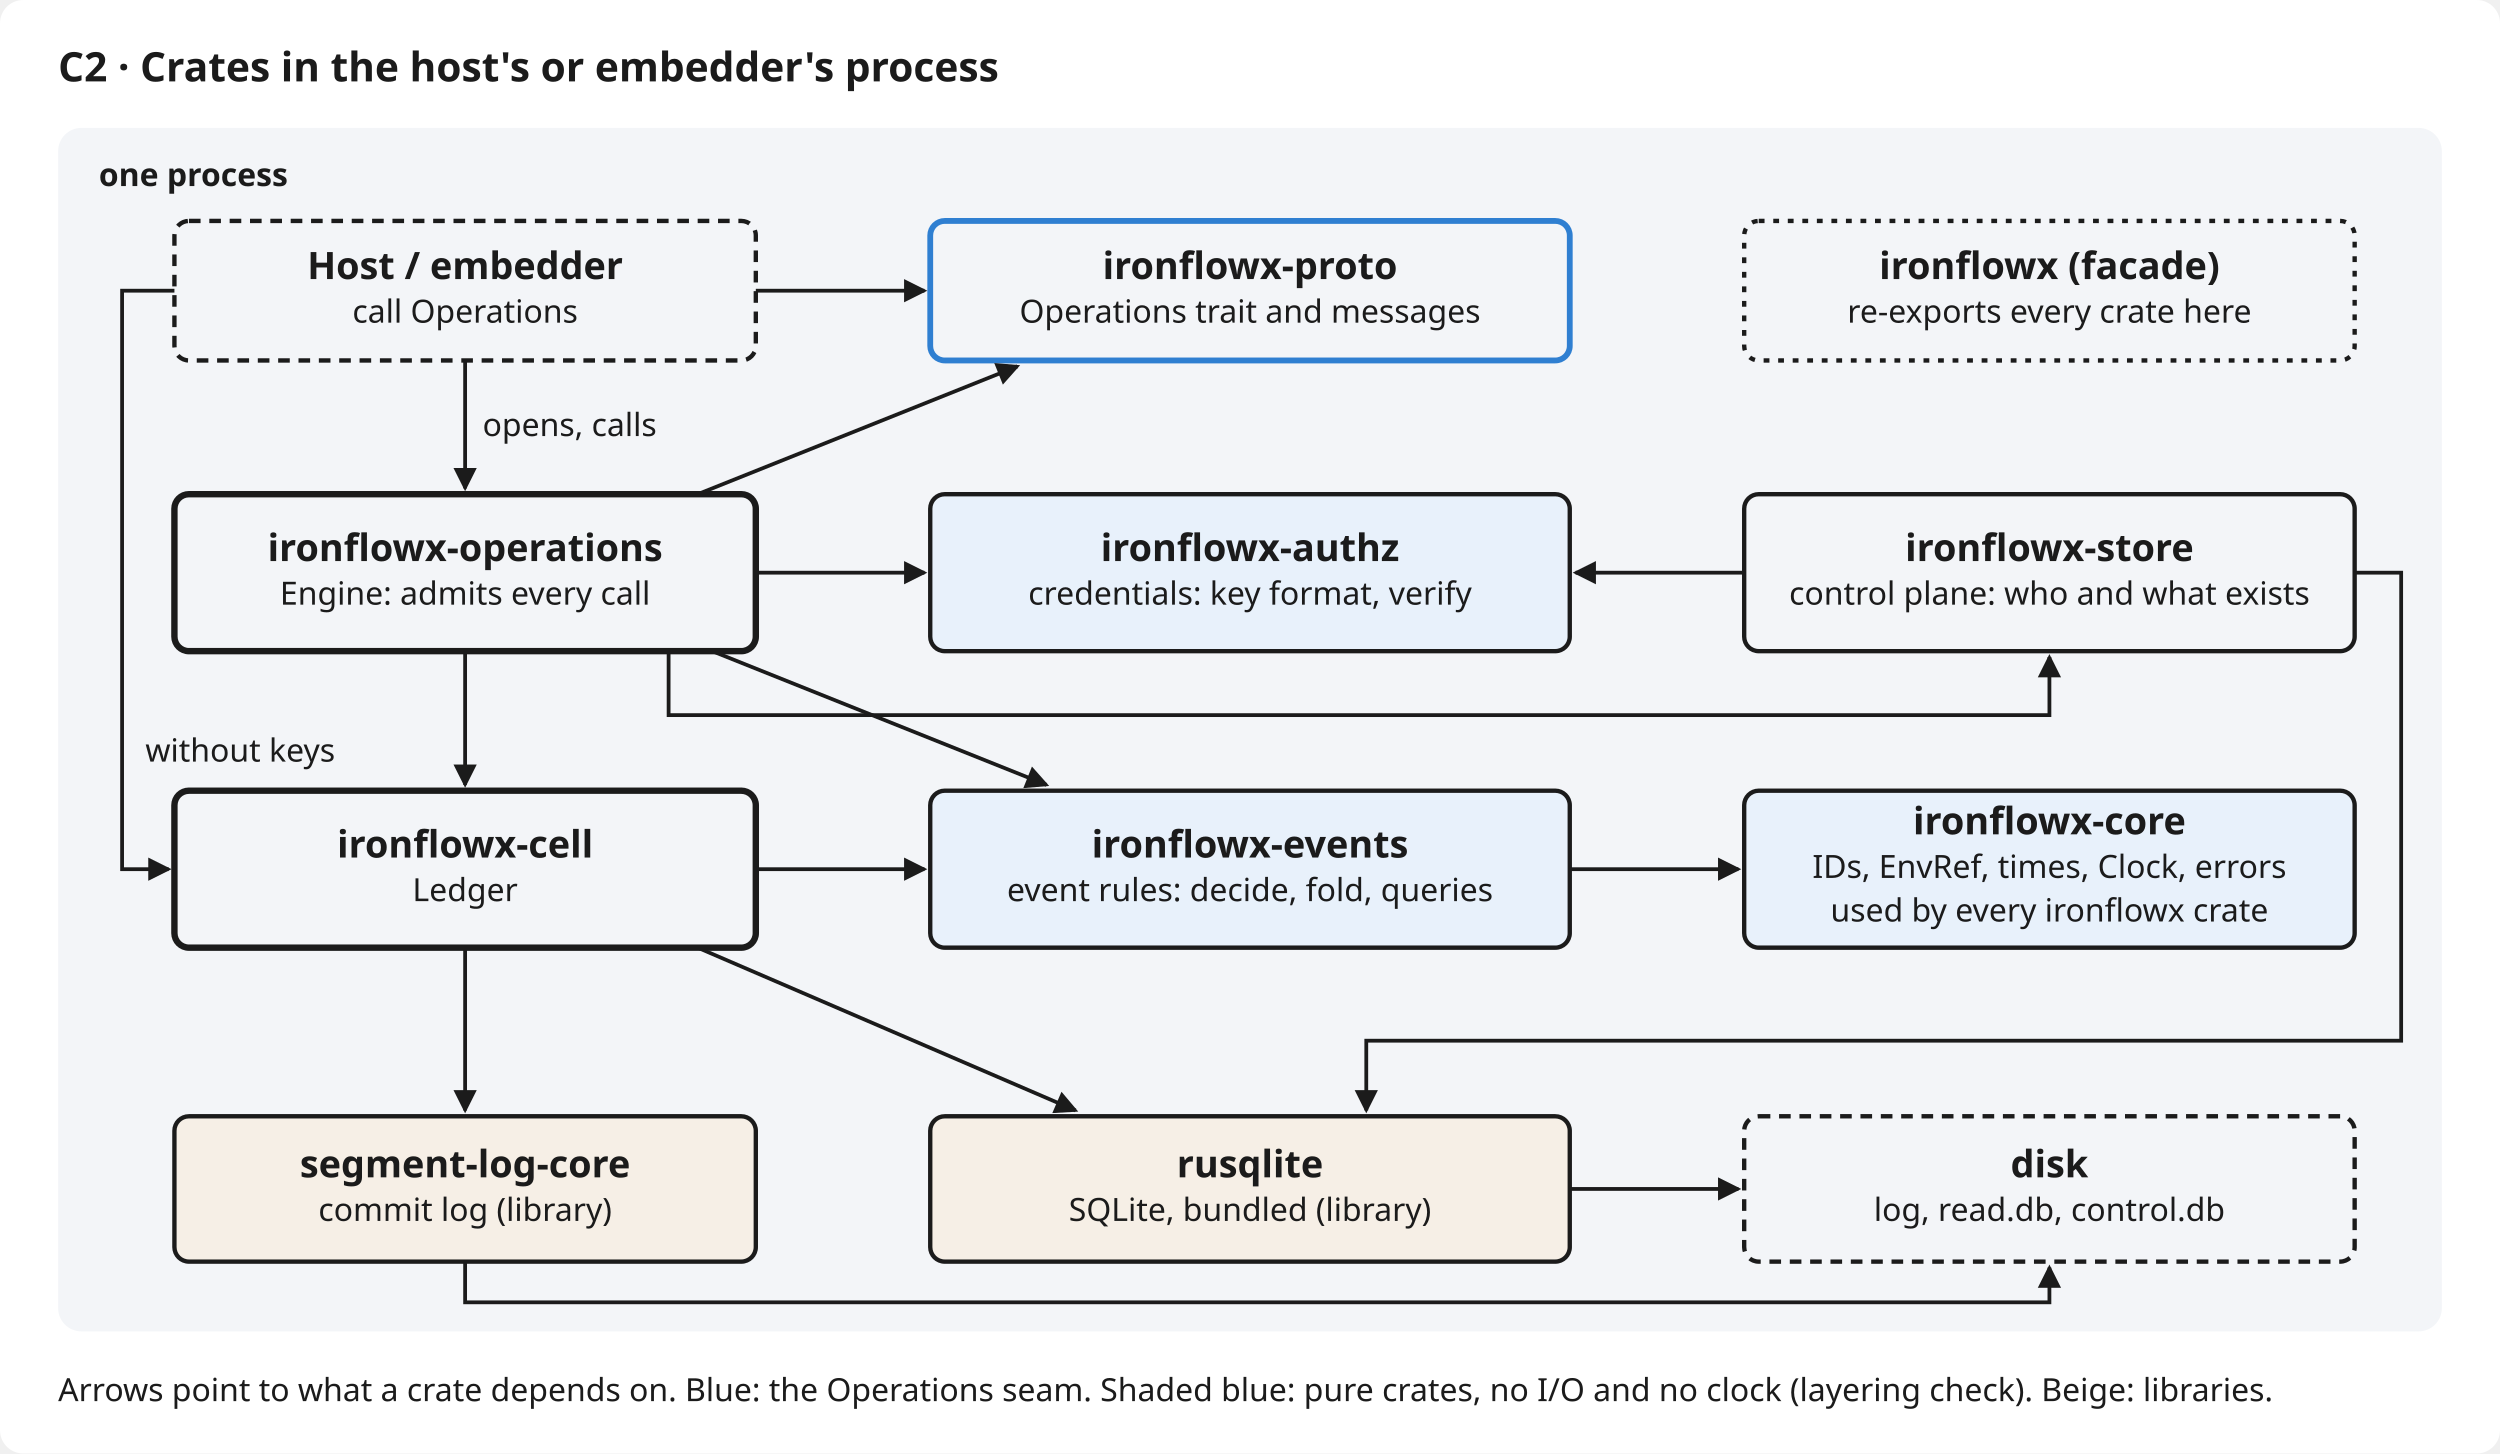
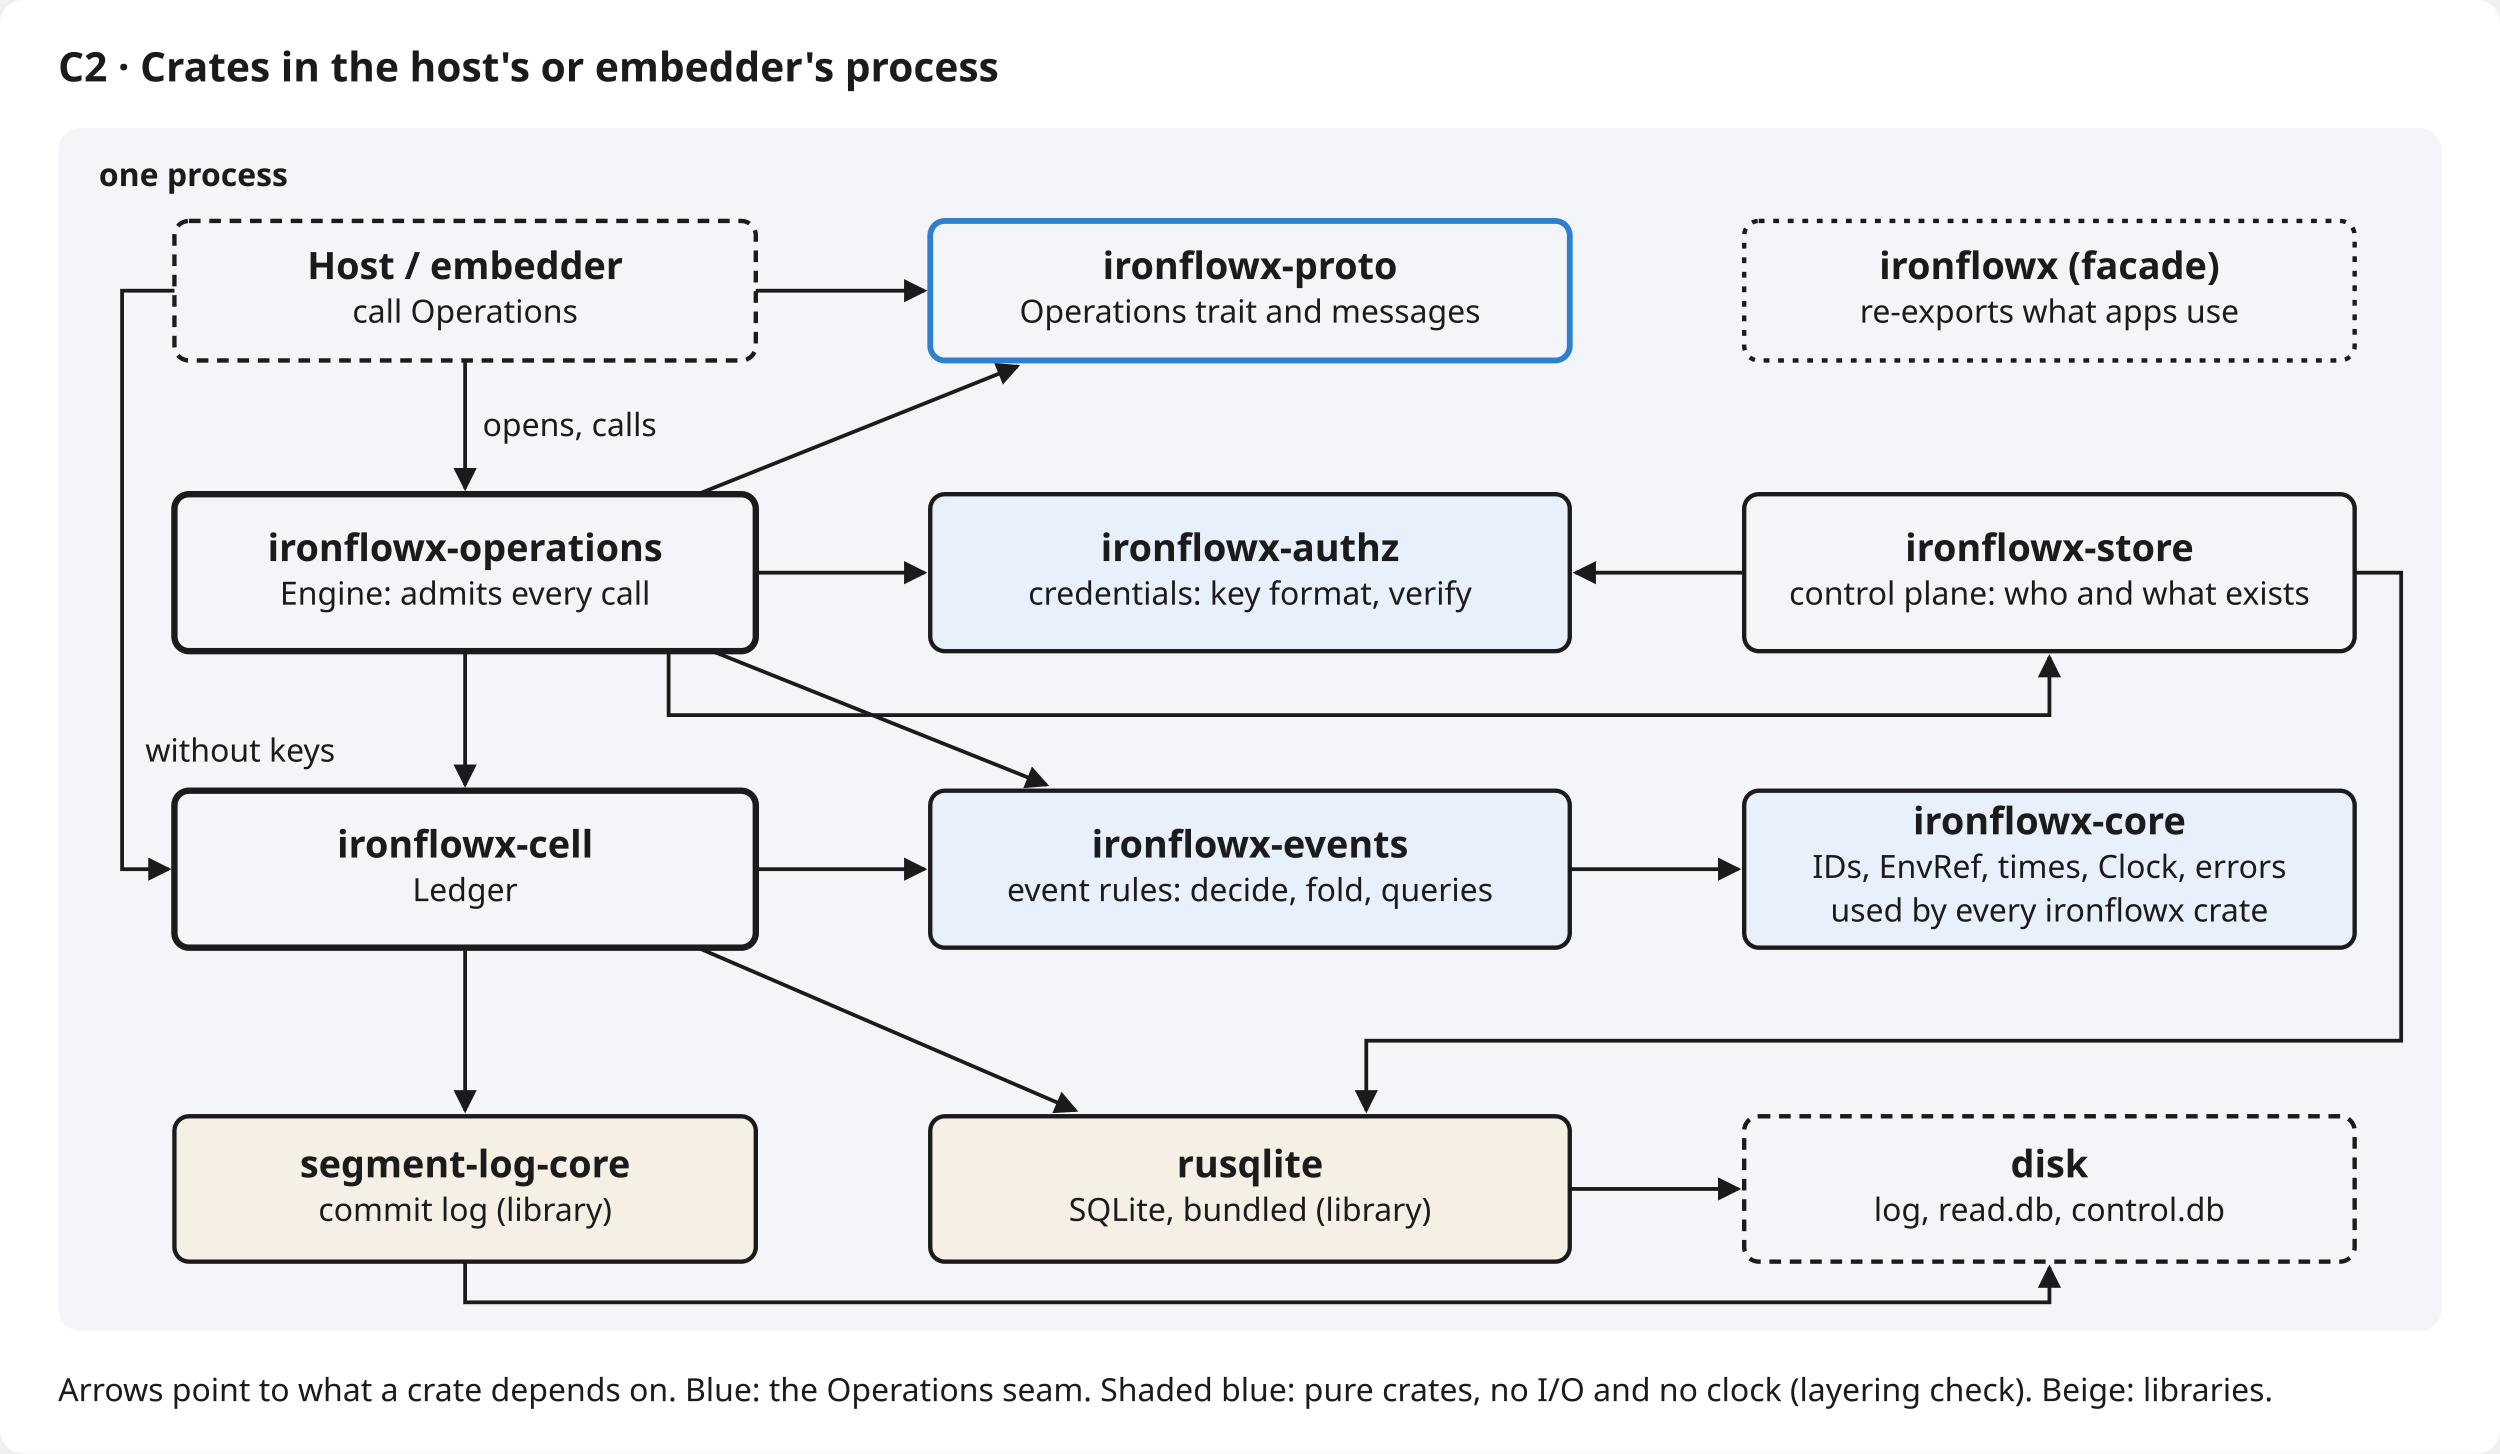
- <svg xmlns="http://www.w3.org/2000/svg" width="860" height="500" viewBox="0 0 860 500" role="img" aria-label="C2: crates inside the host's or embedder's process. The host calls Operations, the trait and messages in ironflowx-proto, on the engine in ironflowx-operations. The engine uses ironflowx-authz, the pure credentials, ironflowx-events, the pure event rules, ironflowx-store, the control plane, and ironflowx-cell, the ledger. An embedder that needs no keys calls the ledger directly. The control plane uses the credentials. The ledger uses ironflowx-events too. ironflowx-core is used by every ironflowx crate, and the ironflowx facade re-exports them all. The ledger writes through segment-log-core and rusqlite, and the control plane through rusqlite, to disk." font-family="sans-serif" fill="currentColor">
+ <svg xmlns="http://www.w3.org/2000/svg" width="860" height="500" viewBox="0 0 860 500" role="img" aria-label="C2: crates inside the host's or embedder's process. The host calls Operations, the trait and messages in ironflowx-proto, on the engine in ironflowx-operations. The engine uses ironflowx-authz, the pure credentials, ironflowx-events, the pure event rules, ironflowx-store, the control plane, and ironflowx-cell, the ledger. An embedder that needs no keys calls the ledger directly. The control plane uses the credentials. The ledger uses ironflowx-events too. ironflowx-core is used by every ironflowx crate, and the ironflowx facade re-exports core, proto, cell and operations. The ledger writes through segment-log-core and rusqlite, and the control plane through rusqlite, to disk." font-family="sans-serif" fill="currentColor">
  <style>svg{color:#1b1b1b}.bg{fill:#ffffff}.band{fill:#f3f5f8}.pure{fill:#e8f1fb}.lib{fill:#f6efe6}.sub{opacity:.75}@media (prefers-color-scheme:dark){svg{color:#e6e6e6}.bg{fill:#16181d}.band{fill:#1f232b}.pure{fill:#18283a}.lib{fill:#2b241b}}</style>
  <rect class="bg" width="860" height="500" rx="8" />
  <defs>
    <marker id="a-c2-crates" markerUnits="userSpaceOnUse" markerWidth="8" markerHeight="8" refX="7" refY="4" orient="auto">
      <path d="M0,0 L8,4 L0,8 z" fill="currentColor" />
    </marker>
  </defs>
  <text x="20" y="28" font-size="14" font-weight="600" text-anchor="start">C2 · Crates in the host's or embedder's process</text>
  <rect class="band" x="20" y="44" width="820" height="414" rx="8" />
  <text x="34" y="64" font-size="11" font-weight="600" text-anchor="start">one process</text>
  <rect x="60" y="76" width="200" height="48" rx="5" fill="none" stroke="currentColor" stroke-width="1.5" stroke-dasharray="4 3" />
  <text x="160.0" y="96.0" text-anchor="middle" font-size="13" font-weight="600">Host / embedder</text>
  <text x="160.0" y="111.0" text-anchor="middle" font-size="11">call Operations</text>
  <rect x="320" y="76" width="220" height="48" rx="5" fill="none" stroke="#2f7fd1" stroke-width="2" />
  <text x="430.0" y="96.0" text-anchor="middle" font-size="13" font-weight="600">ironflowx-proto</text>
  <text x="430.0" y="111.0" text-anchor="middle" font-size="11">Operations trait and messages</text>
  <rect x="600" y="76" width="210" height="48" rx="5" fill="none" stroke="currentColor" stroke-width="1.5" stroke-dasharray="2 3" />
  <text x="705.0" y="96.0" text-anchor="middle" font-size="13" font-weight="600">ironflowx (facade)</text>
-   <text x="705.0" y="111.0" text-anchor="middle" font-size="11">re-exports every crate here</text>
+   <text x="705.0" y="111.0" text-anchor="middle" font-size="11">re-exports what apps use</text>
  <rect x="60" y="170" width="200" height="54" rx="5" fill="none" stroke="currentColor" stroke-width="2.2" />
  <text x="160.0" y="193.0" text-anchor="middle" font-size="13" font-weight="600">ironflowx-operations</text>
  <text x="160.0" y="208.0" text-anchor="middle" font-size="11">Engine: admits every call</text>
  <rect class="pure" x="320" y="170" width="220" height="54" rx="5" />
  <rect x="320" y="170" width="220" height="54" rx="5" fill="none" stroke="currentColor" stroke-width="1.5" />
  <text x="430.0" y="193.0" text-anchor="middle" font-size="13" font-weight="600">ironflowx-authz</text>
  <text x="430.0" y="208.0" text-anchor="middle" font-size="11">credentials: key format, verify</text>
  <rect x="600" y="170" width="210" height="54" rx="5" fill="none" stroke="currentColor" stroke-width="1.5" />
  <text x="705.0" y="193.0" text-anchor="middle" font-size="13" font-weight="600">ironflowx-store</text>
  <text x="705.0" y="208.0" text-anchor="middle" font-size="11">control plane: who and what exists</text>
  <rect x="60" y="272" width="200" height="54" rx="5" fill="none" stroke="currentColor" stroke-width="2.2" />
  <text x="160.0" y="295.0" text-anchor="middle" font-size="13" font-weight="600">ironflowx-cell</text>
  <text x="160.0" y="310.0" text-anchor="middle" font-size="11">Ledger</text>
  <rect class="pure" x="320" y="272" width="220" height="54" rx="5" />
  <rect x="320" y="272" width="220" height="54" rx="5" fill="none" stroke="currentColor" stroke-width="1.5" />
  <text x="430.0" y="295.0" text-anchor="middle" font-size="13" font-weight="600">ironflowx-events</text>
  <text x="430.0" y="310.0" text-anchor="middle" font-size="11">event rules: decide, fold, queries</text>
  <rect class="pure" x="600" y="272" width="210" height="54" rx="5" />
  <rect x="600" y="272" width="210" height="54" rx="5" fill="none" stroke="currentColor" stroke-width="1.5" />
  <text x="705.0" y="287.0" text-anchor="middle" font-size="13" font-weight="600">ironflowx-core</text>
  <text x="705.0" y="302.0" text-anchor="middle" font-size="11">IDs, EnvRef, times, Clock, errors</text>
  <text x="705.0" y="317.0" text-anchor="middle" font-size="11">used by every ironflowx crate</text>
  <rect class="lib" x="60" y="384" width="200" height="50" rx="5" />
  <rect x="60" y="384" width="200" height="50" rx="5" fill="none" stroke="currentColor" stroke-width="1.5" />
  <text x="160.0" y="405.0" text-anchor="middle" font-size="13" font-weight="600">segment-log-core</text>
  <text x="160.0" y="420.0" text-anchor="middle" font-size="11">commit log (library)</text>
  <rect class="lib" x="320" y="384" width="220" height="50" rx="5" />
  <rect x="320" y="384" width="220" height="50" rx="5" fill="none" stroke="currentColor" stroke-width="1.5" />
  <text x="430.0" y="405.0" text-anchor="middle" font-size="13" font-weight="600">rusqlite</text>
  <text x="430.0" y="420.0" text-anchor="middle" font-size="11">SQLite, bundled (library)</text>
  <rect x="600" y="384" width="210" height="50" rx="5" fill="none" stroke="currentColor" stroke-width="1.5" stroke-dasharray="4 3" />
  <text x="705.0" y="405.0" text-anchor="middle" font-size="13" font-weight="600">disk</text>
  <text x="705.0" y="420.0" text-anchor="middle" font-size="11">log, read.db, control.db</text>
  <path d="M260 100 H318" stroke="currentColor" stroke-width="1.3" fill="none" marker-end="url(#a-c2-crates)" />
  <path d="M160 124 V168" stroke="currentColor" stroke-width="1.3" fill="none" marker-end="url(#a-c2-crates)" />
  <text x="166" y="150" font-size="11" text-anchor="start">opens, calls</text>
  <path d="M240 170 L350 126" stroke="currentColor" stroke-width="1.3" fill="none" marker-end="url(#a-c2-crates)" />
  <path d="M260 197 H318" stroke="currentColor" stroke-width="1.3" fill="none" marker-end="url(#a-c2-crates)" />
  <path d="M600 197 H542" stroke="currentColor" stroke-width="1.3" fill="none" marker-end="url(#a-c2-crates)" />
  <path d="M230 224 V246 H705 V226" stroke="currentColor" stroke-width="1.3" fill="none" marker-end="url(#a-c2-crates)" />
  <path d="M245 224 L360 270" stroke="currentColor" stroke-width="1.3" fill="none" marker-end="url(#a-c2-crates)" />
  <path d="M160 224 V270" stroke="currentColor" stroke-width="1.3" fill="none" marker-end="url(#a-c2-crates)" />
  <path d="M60 100 H42 V299 H58" stroke="currentColor" stroke-width="1.3" fill="none" marker-end="url(#a-c2-crates)" />
  <text x="50" y="262" font-size="11" text-anchor="start">without keys</text>
  <path d="M260 299 H318" stroke="currentColor" stroke-width="1.3" fill="none" marker-end="url(#a-c2-crates)" />
  <path d="M540 299 H598" stroke="currentColor" stroke-width="1.3" fill="none" marker-end="url(#a-c2-crates)" />
  <path d="M160 326 V382" stroke="currentColor" stroke-width="1.3" fill="none" marker-end="url(#a-c2-crates)" />
  <path d="M240 326 L370 382" stroke="currentColor" stroke-width="1.3" fill="none" marker-end="url(#a-c2-crates)" />
  <path d="M810 197 H826 V358 H470 V382" stroke="currentColor" stroke-width="1.3" fill="none" marker-end="url(#a-c2-crates)" />
  <path d="M540 409 H598" stroke="currentColor" stroke-width="1.3" fill="none" marker-end="url(#a-c2-crates)" />
  <path d="M160 434 V448 H705 V436" stroke="currentColor" stroke-width="1.3" fill="none" marker-end="url(#a-c2-crates)" />
  <text x="20" y="482" font-size="11" text-anchor="start">Arrows point to what a crate depends on. Blue: the Operations seam. Shaded blue: pure crates, no I/O and no clock (layering check). Beige: libraries.</text>
</svg>
